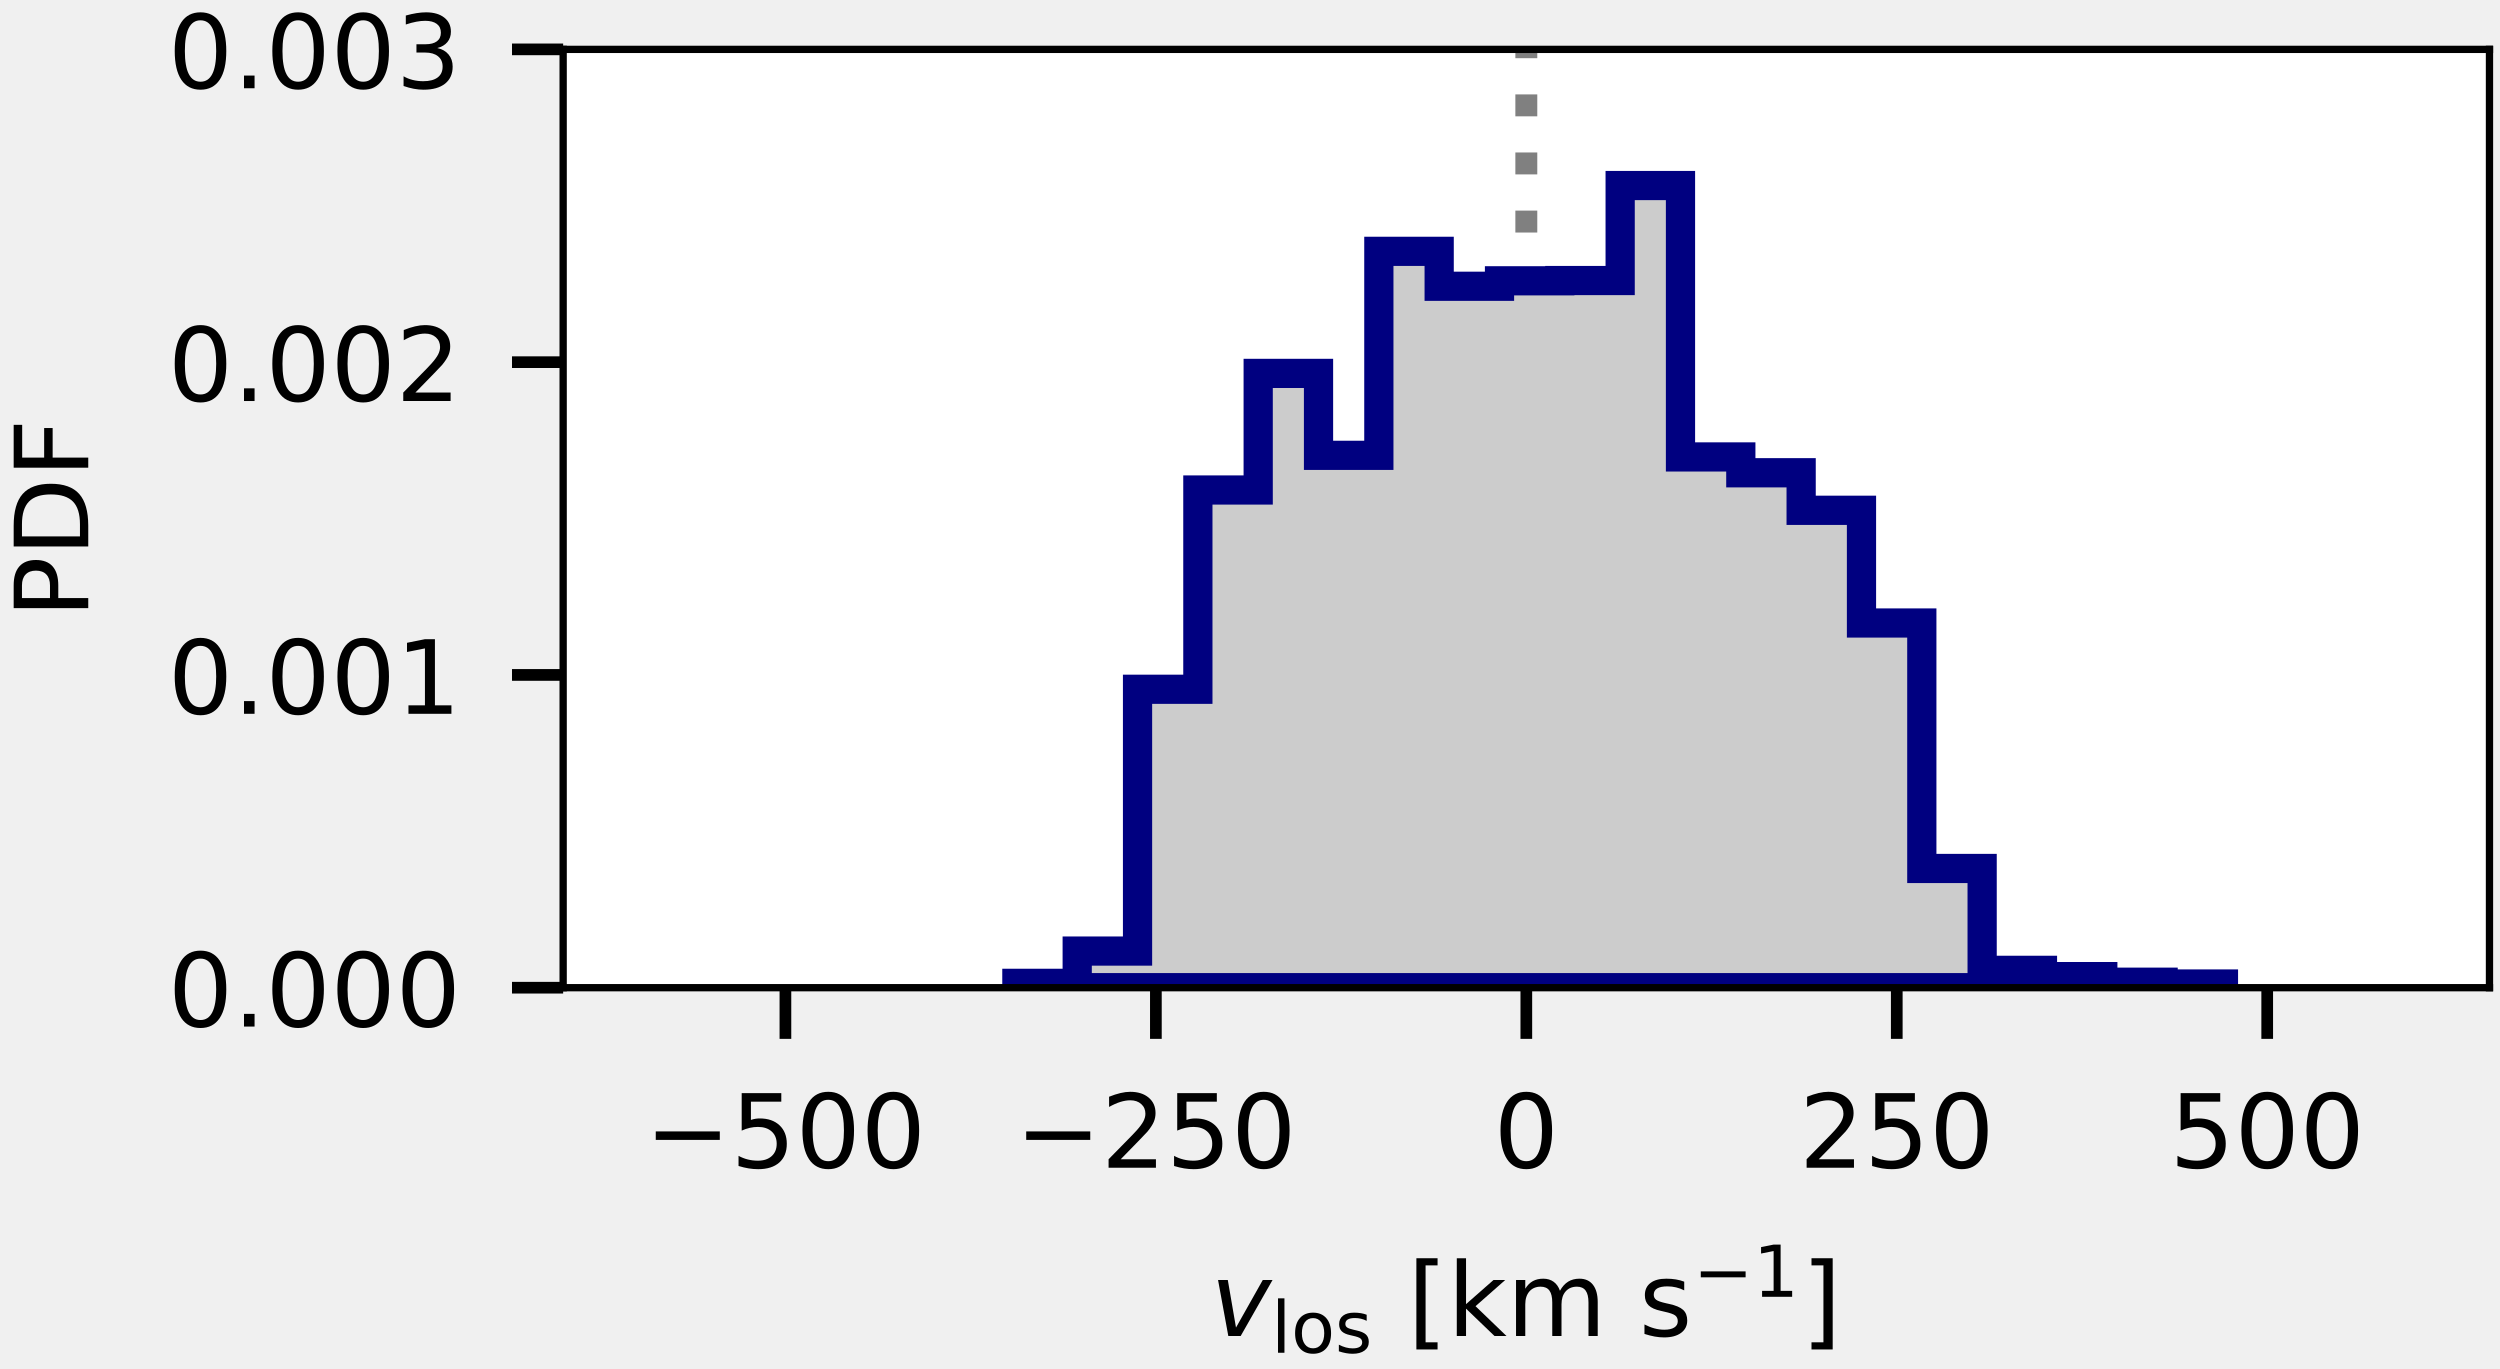
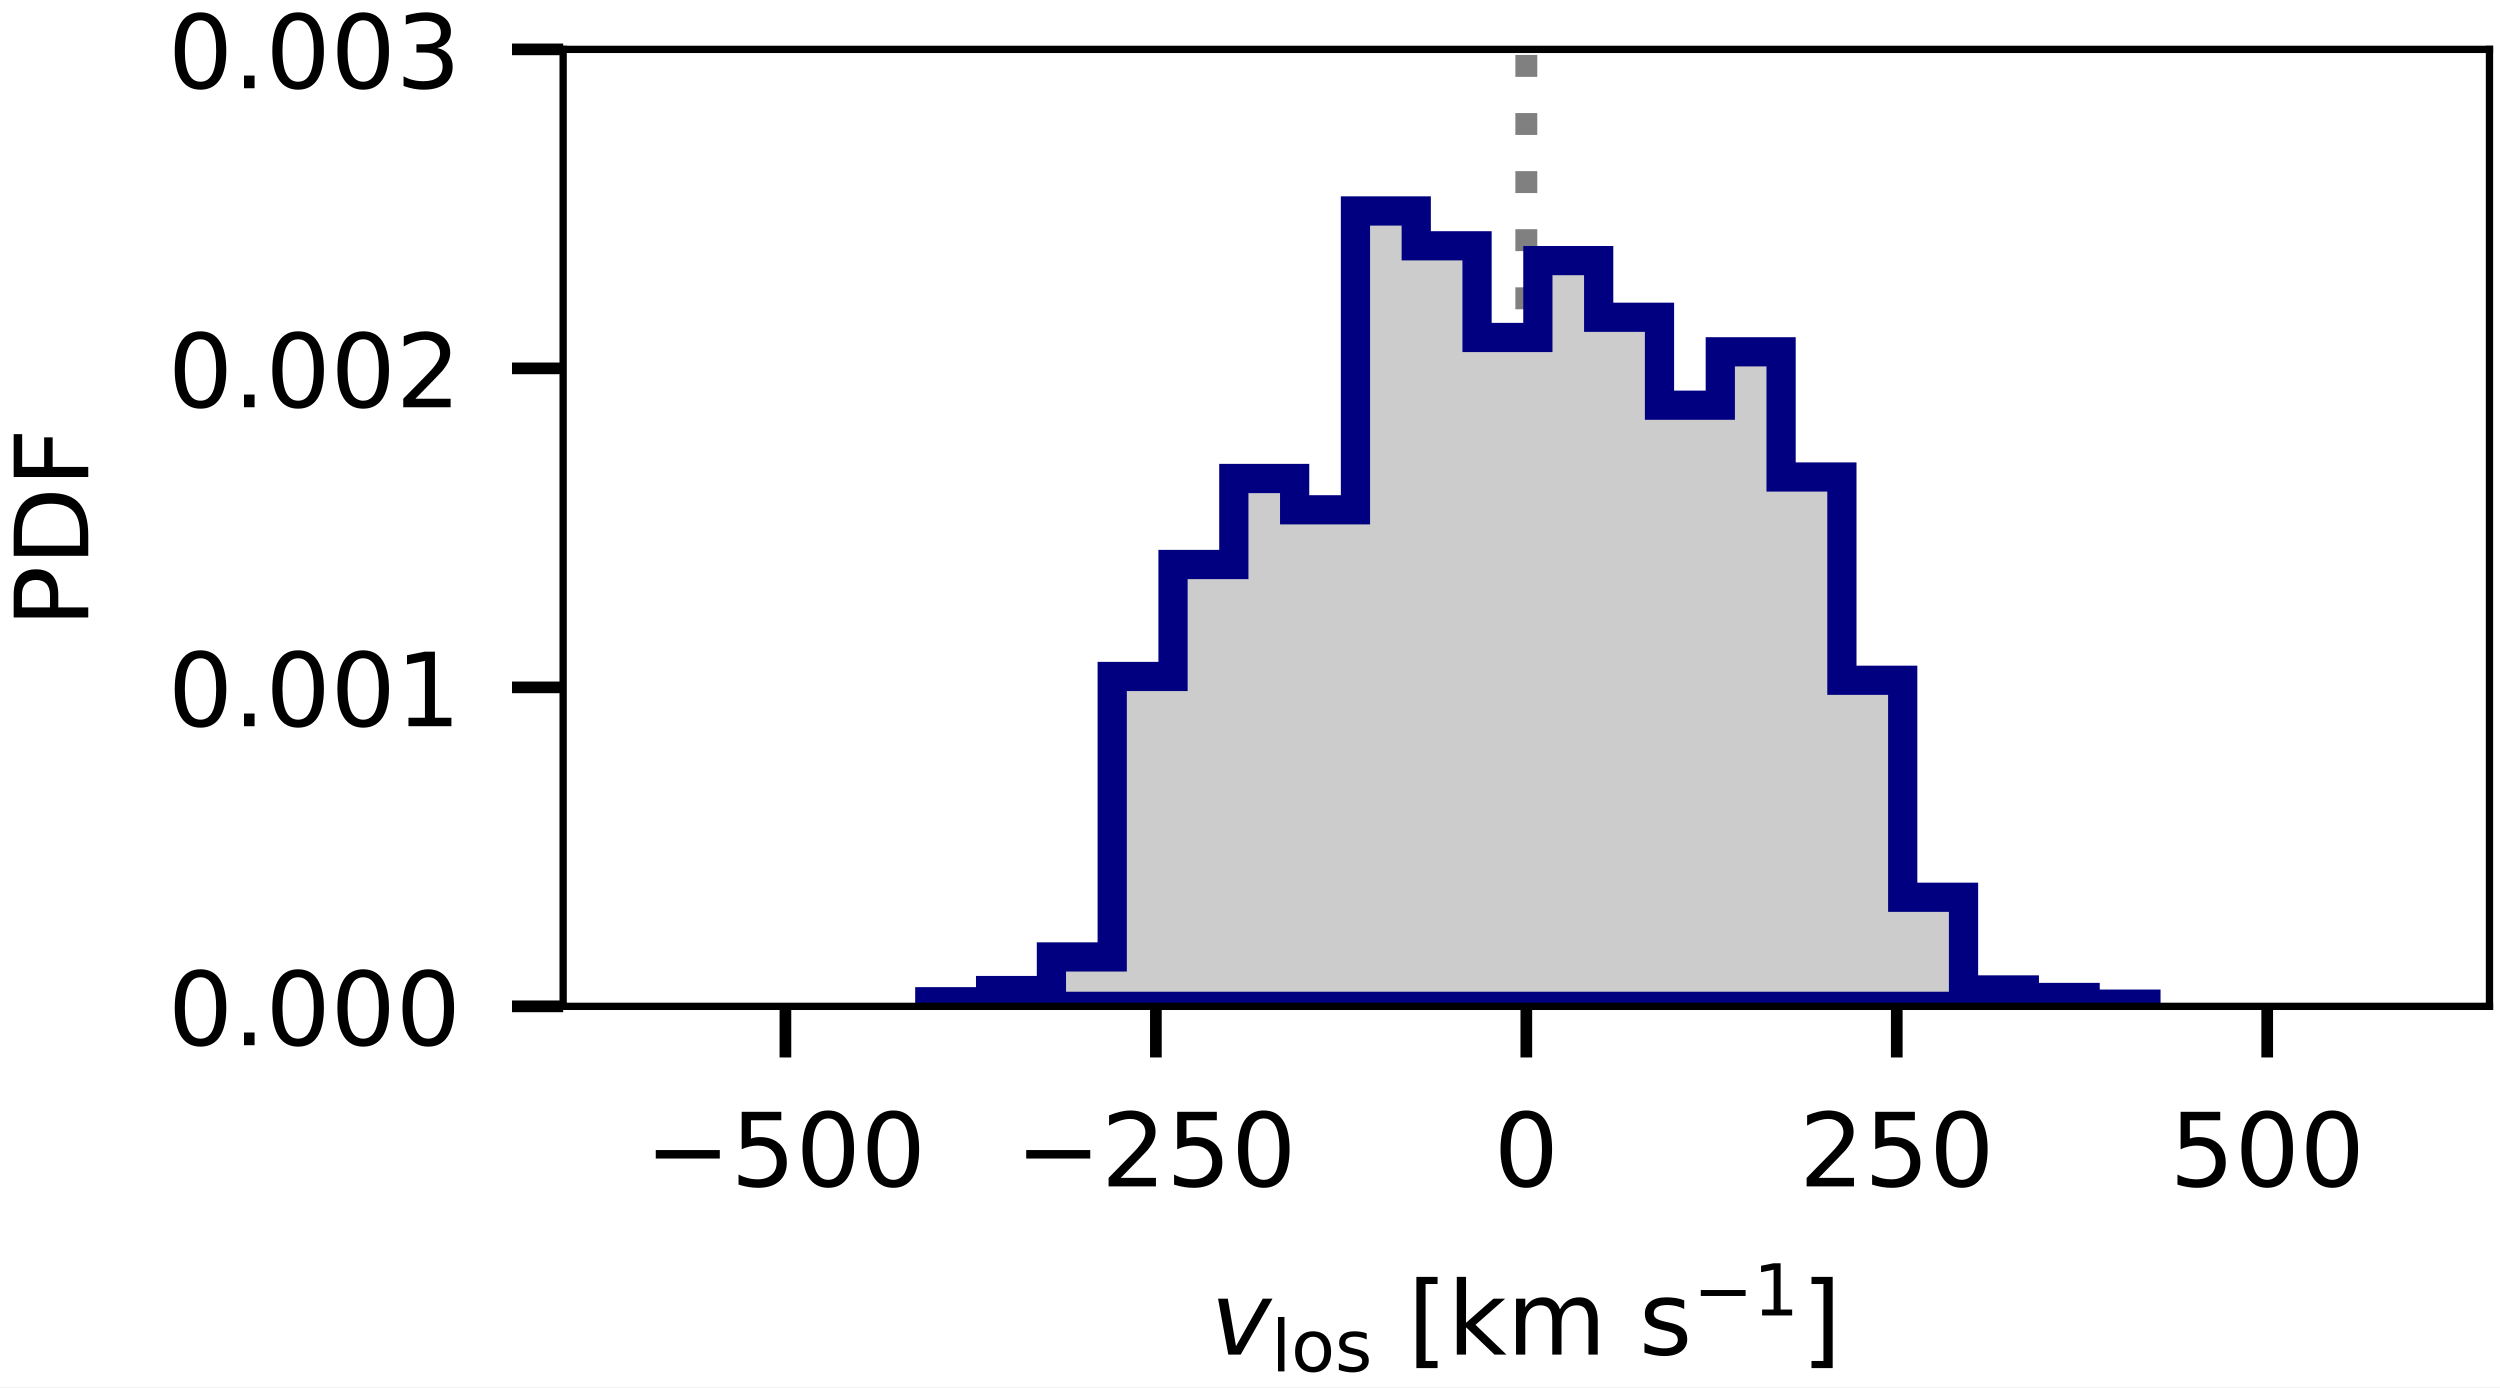
- <svg xmlns="http://www.w3.org/2000/svg" xmlns:xlink="http://www.w3.org/1999/xlink" width="171.065pt" height="93.639pt" viewBox="0 0 171.065 93.639" version="1.1">
+ <svg xmlns="http://www.w3.org/2000/svg" xmlns:xlink="http://www.w3.org/1999/xlink" width="171.065pt" height="94.914pt" viewBox="0 0 171.065 94.914" version="1.1">
  <defs>
    <style type="text/css">*{stroke-linejoin: round; stroke-linecap: butt}</style>
  </defs>
  <g id="figure_1">
    <g id="patch_1">
-       <path d="M 0 93.639  L 171.065 93.639  L 171.065 0  L 0 0  L 0 93.639  z " style="fill: none" />
+       <path d="M 0 94.914  L 171.065 94.914  L 171.065 0  L 0 0  z " style="fill: #ffffff" />
    </g>
    <g id="axes_1">
      <g id="patch_2">
-         <path d="M 38.534 67.584  L 170.345 67.584  L 170.345 3.379  L 38.534 3.379  z " style="fill: #ffffff" />
+         <path d="M 38.534 68.86  L 170.345 68.86  L 170.345 3.379  L 38.534 3.379  z " style="fill: #ffffff" />
      </g>
      <g id="line2d_1">
-         <path d="M 104.44 67.584  L 104.44 3.379  " clip-path="url(#pe6af6bacd9)" style="fill: none; stroke-dasharray: 1.5,2.475; stroke-dashoffset: 0; stroke: #808080; stroke-width: 1.5" />
+         <path d="M 104.44 68.86  L 104.44 3.379  " clip-path="url(#p0a16a72423)" style="fill: none; stroke-dasharray: 1.5,2.475; stroke-dashoffset: 0; stroke: #808080; stroke-width: 1.5" />
      </g>
      <g id="patch_3">
-         <path d="M 69.581 67.584  L 69.581 67.288  L 73.709 67.288  L 73.709 65.079  L 77.837 65.079  L 77.837 47.165  L 81.965 47.165  L 81.965 33.529  L 86.093 33.529  L 86.093 25.551  L 90.221 25.551  L 90.221 31.156  L 94.349 31.156  L 94.349 17.199  L 98.477 17.199  L 98.477 19.588  L 102.605 19.588  L 102.605 19.213  L 106.733 19.213  L 106.733 19.197  L 110.861 19.197  L 110.861 12.695  L 114.989 12.695  L 114.989 31.265  L 119.117 31.265  L 119.117 32.35  L 123.245 32.35  L 123.245 34.918  L 127.374 34.918  L 127.374 42.63  L 131.502 42.63  L 131.502 59.427  L 135.63 59.427  L 135.63 66.398  L 139.758 66.398  L 139.758 66.827  L 143.886 66.827  L 143.886 67.21  L 148.014 67.21  L 148.014 67.334  L 152.142 67.334  L 152.142 67.584  L 148.014 67.584  L 148.014 67.584  L 143.886 67.584  L 143.886 67.584  L 139.758 67.584  L 139.758 67.584  L 135.63 67.584  L 135.63 67.584  L 131.502 67.584  L 131.502 67.584  L 127.374 67.584  L 127.374 67.584  L 123.245 67.584  L 123.245 67.584  L 119.117 67.584  L 119.117 67.584  L 114.989 67.584  L 114.989 67.584  L 110.861 67.584  L 110.861 67.584  L 106.733 67.584  L 106.733 67.584  L 102.605 67.584  L 102.605 67.584  L 98.477 67.584  L 98.477 67.584  L 94.349 67.584  L 94.349 67.584  L 90.221 67.584  L 90.221 67.584  L 86.093 67.584  L 86.093 67.584  L 81.965 67.584  L 81.965 67.584  L 77.837 67.584  L 77.837 67.584  L 73.709 67.584  L 73.709 67.584  z " clip-path="url(#pe6af6bacd9)" style="fill: #cccccc; stroke: #000080; stroke-width: 2; stroke-linejoin: miter" />
+         <path d="M 63.622 68.86  L 63.622 68.544  L 67.783 68.544  L 67.783 67.778  L 71.944 67.778  L 71.944 65.479  L 76.104 65.479  L 76.104 46.287  L 80.265 46.287  L 80.265 38.626  L 84.426 38.626  L 84.426 32.742  L 88.587 32.742  L 88.587 34.883  L 92.748 34.883  L 92.748 14.435  L 96.908 14.435  L 96.908 16.82  L 101.069 16.82  L 101.069 23.091  L 105.23 23.091  L 105.23 17.831  L 109.391 17.831  L 109.391 21.709  L 113.552 21.709  L 113.552 27.727  L 117.713 27.727  L 117.713 24.071  L 121.873 24.071  L 121.873 32.64  L 126.034 32.64  L 126.034 46.548  L 130.195 46.548  L 130.195 61.396  L 134.356 61.396  L 134.356 67.738  L 138.517 67.738  L 138.517 68.252  L 142.677 68.252  L 142.677 68.71  L 146.838 68.71  L 146.838 68.86  L 142.677 68.86  L 142.677 68.86  L 138.517 68.86  L 138.517 68.86  L 134.356 68.86  L 134.356 68.86  L 130.195 68.86  L 130.195 68.86  L 126.034 68.86  L 126.034 68.86  L 121.873 68.86  L 121.873 68.86  L 117.713 68.86  L 117.713 68.86  L 113.552 68.86  L 113.552 68.86  L 109.391 68.86  L 109.391 68.86  L 105.23 68.86  L 105.23 68.86  L 101.069 68.86  L 101.069 68.86  L 96.908 68.86  L 96.908 68.86  L 92.748 68.86  L 92.748 68.86  L 88.587 68.86  L 88.587 68.86  L 84.426 68.86  L 84.426 68.86  L 80.265 68.86  L 80.265 68.86  L 76.104 68.86  L 76.104 68.86  L 71.944 68.86  L 71.944 68.86  L 67.783 68.86  L 67.783 68.86  z " clip-path="url(#p0a16a72423)" style="fill: #cccccc; stroke: #000080; stroke-width: 2; stroke-linejoin: miter" />
      </g>
      <g id="matplotlib.axis_1">
        <g id="xtick_1">
          <g id="line2d_2">
            <defs>
-               <path id="m6cde527da8" d="M 0 0  L 0 3.5  " style="stroke: #000000; stroke-width: 0.8" />
-             </defs>
-             <g>
-               <use xlink:href="#m6cde527da8" x="53.743" y="67.584" style="stroke: #000000; stroke-width: 0.8" />
+               <path id="maca03ad120" d="M 0 0  L 0 3.5  " style="stroke: #000000; stroke-width: 0.8" />
+             </defs>
+             <g>
+               <use xlink:href="#maca03ad120" x="53.743" y="68.86" style="stroke: #000000; stroke-width: 0.8" />
            </g>
          </g>
          <g id="text_1">
-             <g transform="translate(44.12982 79.90308) scale(0.07 -0.07)">
+             <g transform="translate(44.12982 81.17867) scale(0.07 -0.07)">
              <defs>
                <path id="DejaVuSans-2212" d="M 678 2272  L 4684 2272  L 4684 1741  L 678 1741  L 678 2272  z " transform="scale(0.015625)" />
                <path id="DejaVuSans-35" d="M 691 4666  L 3169 4666  L 3169 4134  L 1269 4134  L 1269 2991  Q 1406 3038 1543 3061  Q 1681 3084 1819 3084  Q 2600 3084 3056 2656  Q 3513 2228 3513 1497  Q 3513 744 3044 326  Q 2575 -91 1722 -91  Q 1428 -91 1123 -41  Q 819 9 494 109  L 494 744  Q 775 591 1075 516  Q 1375 441 1709 441  Q 2250 441 2565 725  Q 2881 1009 2881 1497  Q 2881 1984 2565 2268  Q 2250 2553 1709 2553  Q 1456 2553 1204 2497  Q 953 2441 691 2322  L 691 4666  z " transform="scale(0.015625)" />
                <path id="DejaVuSans-30" d="M 2034 4250  Q 1547 4250 1301 3770  Q 1056 3291 1056 2328  Q 1056 1369 1301 889  Q 1547 409 2034 409  Q 2525 409 2770 889  Q 3016 1369 3016 2328  Q 3016 3291 2770 3770  Q 2525 4250 2034 4250  z M 2034 4750  Q 2819 4750 3233 4129  Q 3647 3509 3647 2328  Q 3647 1150 3233 529  Q 2819 -91 2034 -91  Q 1250 -91 836 529  Q 422 1150 422 2328  Q 422 3509 836 4129  Q 1250 4750 2034 4750  z " transform="scale(0.015625)" />
              </defs>
              <use xlink:href="#DejaVuSans-2212" />
              <use xlink:href="#DejaVuSans-35" x="83.789" />
              <use xlink:href="#DejaVuSans-30" x="147.412" />
              <use xlink:href="#DejaVuSans-30" x="211.035" />
            </g>
          </g>
        </g>
        <g id="xtick_2">
          <g id="line2d_3">
            <g>
-               <use xlink:href="#m6cde527da8" x="79.092" y="67.584" style="stroke: #000000; stroke-width: 0.8" />
+               <use xlink:href="#maca03ad120" x="79.092" y="68.86" style="stroke: #000000; stroke-width: 0.8" />
            </g>
          </g>
          <g id="text_2">
-             <g transform="translate(69.4781 79.90308) scale(0.07 -0.07)">
+             <g transform="translate(69.4781 81.17867) scale(0.07 -0.07)">
              <defs>
                <path id="DejaVuSans-32" d="M 1228 531  L 3431 531  L 3431 0  L 469 0  L 469 531  Q 828 903 1448 1529  Q 2069 2156 2228 2338  Q 2531 2678 2651 2914  Q 2772 3150 2772 3378  Q 2772 3750 2511 3984  Q 2250 4219 1831 4219  Q 1534 4219 1204 4116  Q 875 4013 500 3803  L 500 4441  Q 881 4594 1212 4672  Q 1544 4750 1819 4750  Q 2544 4750 2975 4387  Q 3406 4025 3406 3419  Q 3406 3131 3298 2873  Q 3191 2616 2906 2266  Q 2828 2175 2409 1742  Q 1991 1309 1228 531  z " transform="scale(0.015625)" />
              </defs>
              <use xlink:href="#DejaVuSans-2212" />
              <use xlink:href="#DejaVuSans-32" x="83.789" />
              <use xlink:href="#DejaVuSans-35" x="147.412" />
              <use xlink:href="#DejaVuSans-30" x="211.035" />
            </g>
          </g>
        </g>
        <g id="xtick_3">
          <g id="line2d_4">
            <g>
-               <use xlink:href="#m6cde527da8" x="104.44" y="67.584" style="stroke: #000000; stroke-width: 0.8" />
+               <use xlink:href="#maca03ad120" x="104.44" y="68.86" style="stroke: #000000; stroke-width: 0.8" />
            </g>
          </g>
          <g id="text_3">
-             <g transform="translate(102.213 79.90308) scale(0.07 -0.07)">
+             <g transform="translate(102.213 81.17867) scale(0.07 -0.07)">
              <use xlink:href="#DejaVuSans-30" />
            </g>
          </g>
        </g>
        <g id="xtick_4">
          <g id="line2d_5">
            <g>
-               <use xlink:href="#m6cde527da8" x="129.788" y="67.584" style="stroke: #000000; stroke-width: 0.8" />
+               <use xlink:href="#maca03ad120" x="129.788" y="68.86" style="stroke: #000000; stroke-width: 0.8" />
            </g>
          </g>
          <g id="text_4">
-             <g transform="translate(123.1075 79.90308) scale(0.07 -0.07)">
+             <g transform="translate(123.1075 81.17867) scale(0.07 -0.07)">
              <use xlink:href="#DejaVuSans-32" />
              <use xlink:href="#DejaVuSans-35" x="63.623" />
              <use xlink:href="#DejaVuSans-30" x="127.246" />
            </g>
          </g>
        </g>
        <g id="xtick_5">
          <g id="line2d_6">
            <g>
-               <use xlink:href="#m6cde527da8" x="155.136" y="67.584" style="stroke: #000000; stroke-width: 0.8" />
+               <use xlink:href="#maca03ad120" x="155.136" y="68.86" style="stroke: #000000; stroke-width: 0.8" />
            </g>
          </g>
          <g id="text_5">
-             <g transform="translate(148.4558 79.90308) scale(0.07 -0.07)">
+             <g transform="translate(148.4558 81.17867) scale(0.07 -0.07)">
              <use xlink:href="#DejaVuSans-35" />
              <use xlink:href="#DejaVuSans-30" x="63.623" />
              <use xlink:href="#DejaVuSans-30" x="127.246" />
            </g>
          </g>
        </g>
        <g id="text_6">
-           <g transform="translate(82.84489 91.46308) scale(0.07 -0.07)">
+           <g transform="translate(82.84489 92.73867) scale(0.07 -0.07)">
            <defs>
              <path id="DejaVuSans-Oblique-76" d="M 459 3500  L 1069 3500  L 1581 525  L 3256 3500  L 3866 3500  L 1875 0  L 1100 0  L 459 3500  z " transform="scale(0.015625)" />
              <path id="DejaVuSans-6c" d="M 603 4863  L 1178 4863  L 1178 0  L 603 0  L 603 4863  z " transform="scale(0.015625)" />
              <path id="DejaVuSans-6f" d="M 1959 3097  Q 1497 3097 1228 2736  Q 959 2375 959 1747  Q 959 1119 1226 758  Q 1494 397 1959 397  Q 2419 397 2687 759  Q 2956 1122 2956 1747  Q 2956 2369 2687 2733  Q 2419 3097 1959 3097  z M 1959 3584  Q 2709 3584 3137 3096  Q 3566 2609 3566 1747  Q 3566 888 3137 398  Q 2709 -91 1959 -91  Q 1206 -91 779 398  Q 353 888 353 1747  Q 353 2609 779 3096  Q 1206 3584 1959 3584  z " transform="scale(0.015625)" />
              <path id="DejaVuSans-73" d="M 2834 3397  L 2834 2853  Q 2591 2978 2328 3040  Q 2066 3103 1784 3103  Q 1356 3103 1142 2972  Q 928 2841 928 2578  Q 928 2378 1081 2264  Q 1234 2150 1697 2047  L 1894 2003  Q 2506 1872 2764 1633  Q 3022 1394 3022 966  Q 3022 478 2636 193  Q 2250 -91 1575 -91  Q 1294 -91 989 -36  Q 684 19 347 128  L 347 722  Q 666 556 975 473  Q 1284 391 1588 391  Q 1994 391 2212 530  Q 2431 669 2431 922  Q 2431 1156 2273 1281  Q 2116 1406 1581 1522  L 1381 1569  Q 847 1681 609 1914  Q 372 2147 372 2553  Q 372 3047 722 3315  Q 1072 3584 1716 3584  Q 2034 3584 2315 3537  Q 2597 3491 2834 3397  z " transform="scale(0.015625)" />
              <path id="DejaVuSans-20" transform="scale(0.015625)" />
              <path id="DejaVuSans-5b" d="M 550 4863  L 1875 4863  L 1875 4416  L 1125 4416  L 1125 -397  L 1875 -397  L 1875 -844  L 550 -844  L 550 4863  z " transform="scale(0.015625)" />
              <path id="DejaVuSans-6b" d="M 581 4863  L 1159 4863  L 1159 1991  L 2875 3500  L 3609 3500  L 1753 1863  L 3688 0  L 2938 0  L 1159 1709  L 1159 0  L 581 0  L 581 4863  z " transform="scale(0.015625)" />
              <path id="DejaVuSans-6d" d="M 3328 2828  Q 3544 3216 3844 3400  Q 4144 3584 4550 3584  Q 5097 3584 5394 3201  Q 5691 2819 5691 2113  L 5691 0  L 5113 0  L 5113 2094  Q 5113 2597 4934 2840  Q 4756 3084 4391 3084  Q 3944 3084 3684 2787  Q 3425 2491 3425 1978  L 3425 0  L 2847 0  L 2847 2094  Q 2847 2600 2669 2842  Q 2491 3084 2119 3084  Q 1678 3084 1418 2786  Q 1159 2488 1159 1978  L 1159 0  L 581 0  L 581 3500  L 1159 3500  L 1159 2956  Q 1356 3278 1631 3431  Q 1906 3584 2284 3584  Q 2666 3584 2933 3390  Q 3200 3197 3328 2828  z " transform="scale(0.015625)" />
              <path id="DejaVuSans-31" d="M 794 531  L 1825 531  L 1825 4091  L 703 3866  L 703 4441  L 1819 4666  L 2450 4666  L 2450 531  L 3481 531  L 3481 0  L 794 0  L 794 531  z " transform="scale(0.015625)" />
              <path id="DejaVuSans-5d" d="M 1947 4863  L 1947 -844  L 622 -844  L 622 -397  L 1369 -397  L 1369 4416  L 622 4416  L 622 4863  L 1947 4863  z " transform="scale(0.015625)" />
            </defs>
            <use xlink:href="#DejaVuSans-Oblique-76" transform="translate(0 0.684375)" />
            <use xlink:href="#DejaVuSans-6c" transform="translate(59.17969 -15.72188) scale(0.7)" />
            <use xlink:href="#DejaVuSans-6f" transform="translate(78.62793 -15.72188) scale(0.7)" />
            <use xlink:href="#DejaVuSans-73" transform="translate(121.4551 -15.72188) scale(0.7)" />
            <use xlink:href="#DejaVuSans-20" transform="translate(160.6592 0.684375)" />
            <use xlink:href="#DejaVuSans-5b" transform="translate(192.4463 0.684375)" />
            <use xlink:href="#DejaVuSans-6b" transform="translate(231.46 0.684375)" />
            <use xlink:href="#DejaVuSans-6d" transform="translate(289.3701 0.684375)" />
            <use xlink:href="#DejaVuSans-20" transform="translate(386.7822 0.684375)" />
            <use xlink:href="#DejaVuSans-73" transform="translate(418.5693 0.684375)" />
            <use xlink:href="#DejaVuSans-2212" transform="translate(471.626 38.96563) scale(0.7)" />
            <use xlink:href="#DejaVuSans-31" transform="translate(530.2783 38.96563) scale(0.7)" />
            <use xlink:href="#DejaVuSans-5d" transform="translate(577.5488 0.684375)" />
          </g>
        </g>
      </g>
      <g id="matplotlib.axis_2">
        <g id="ytick_1">
          <g id="line2d_7">
            <defs>
-               <path id="m468bee1d86" d="M 0 0  L -3.5 0  " style="stroke: #000000; stroke-width: 0.8" />
-             </defs>
-             <g>
-               <use xlink:href="#m468bee1d86" x="38.534" y="67.584" style="stroke: #000000; stroke-width: 0.8" />
+               <path id="m1821029209" d="M 0 0  L -3.5 0  " style="stroke: #000000; stroke-width: 0.8" />
+             </defs>
+             <g>
+               <use xlink:href="#m1821029209" x="38.534" y="68.86" style="stroke: #000000; stroke-width: 0.8" />
            </g>
          </g>
          <g id="text_7">
-             <g transform="translate(11.49469 70.24363) scale(0.07 -0.07)">
+             <g transform="translate(11.49469 71.51922) scale(0.07 -0.07)">
              <defs>
                <path id="DejaVuSans-2e" d="M 684 794  L 1344 794  L 1344 0  L 684 0  L 684 794  z " transform="scale(0.015625)" />
              </defs>
              <use xlink:href="#DejaVuSans-30" />
              <use xlink:href="#DejaVuSans-2e" x="63.623" />
              <use xlink:href="#DejaVuSans-30" x="95.41" />
              <use xlink:href="#DejaVuSans-30" x="159.033" />
              <use xlink:href="#DejaVuSans-30" x="222.656" />
            </g>
          </g>
        </g>
        <g id="ytick_2">
          <g id="line2d_8">
            <g>
-               <use xlink:href="#m468bee1d86" x="38.534" y="46.183" style="stroke: #000000; stroke-width: 0.8" />
+               <use xlink:href="#m1821029209" x="38.534" y="47.033" style="stroke: #000000; stroke-width: 0.8" />
            </g>
          </g>
          <g id="text_8">
-             <g transform="translate(11.49469 48.84206) scale(0.07 -0.07)">
+             <g transform="translate(11.49469 49.69245) scale(0.07 -0.07)">
              <use xlink:href="#DejaVuSans-30" />
              <use xlink:href="#DejaVuSans-2e" x="63.623" />
              <use xlink:href="#DejaVuSans-30" x="95.41" />
              <use xlink:href="#DejaVuSans-30" x="159.033" />
              <use xlink:href="#DejaVuSans-31" x="222.656" />
            </g>
          </g>
        </g>
        <g id="ytick_3">
          <g id="line2d_9">
            <g>
-               <use xlink:href="#m468bee1d86" x="38.534" y="24.781" style="stroke: #000000; stroke-width: 0.8" />
+               <use xlink:href="#m1821029209" x="38.534" y="25.206" style="stroke: #000000; stroke-width: 0.8" />
            </g>
          </g>
          <g id="text_9">
-             <g transform="translate(11.49469 27.44048) scale(0.07 -0.07)">
+             <g transform="translate(11.49469 27.86568) scale(0.07 -0.07)">
              <use xlink:href="#DejaVuSans-30" />
              <use xlink:href="#DejaVuSans-2e" x="63.623" />
              <use xlink:href="#DejaVuSans-30" x="95.41" />
              <use xlink:href="#DejaVuSans-30" x="159.033" />
              <use xlink:href="#DejaVuSans-32" x="222.656" />
            </g>
          </g>
        </g>
        <g id="ytick_4">
          <g id="line2d_10">
            <g>
-               <use xlink:href="#m468bee1d86" x="38.534" y="3.379" style="stroke: #000000; stroke-width: 0.8" />
+               <use xlink:href="#m1821029209" x="38.534" y="3.379" style="stroke: #000000; stroke-width: 0.8" />
            </g>
          </g>
          <g id="text_10">
            <g transform="translate(11.49469 6.038906) scale(0.07 -0.07)">
              <defs>
                <path id="DejaVuSans-33" d="M 2597 2516  Q 3050 2419 3304 2112  Q 3559 1806 3559 1356  Q 3559 666 3084 287  Q 2609 -91 1734 -91  Q 1441 -91 1130 -33  Q 819 25 488 141  L 488 750  Q 750 597 1062 519  Q 1375 441 1716 441  Q 2309 441 2620 675  Q 2931 909 2931 1356  Q 2931 1769 2642 2001  Q 2353 2234 1838 2234  L 1294 2234  L 1294 2753  L 1863 2753  Q 2328 2753 2575 2939  Q 2822 3125 2822 3475  Q 2822 3834 2567 4026  Q 2313 4219 1838 4219  Q 1578 4219 1281 4162  Q 984 4106 628 3988  L 628 4550  Q 988 4650 1302 4700  Q 1616 4750 1894 4750  Q 2613 4750 3031 4423  Q 3450 4097 3450 3541  Q 3450 3153 3228 2886  Q 3006 2619 2597 2516  z " transform="scale(0.015625)" />
              </defs>
              <use xlink:href="#DejaVuSans-30" />
              <use xlink:href="#DejaVuSans-2e" x="63.623" />
              <use xlink:href="#DejaVuSans-30" x="95.41" />
              <use xlink:href="#DejaVuSans-30" x="159.033" />
              <use xlink:href="#DejaVuSans-33" x="222.656" />
            </g>
          </g>
        </g>
        <g id="text_11">
-           <g transform="translate(6.038906 42.30025) rotate(-90) scale(0.07 -0.07)">
+           <g transform="translate(6.038906 42.93805) rotate(-90) scale(0.07 -0.07)">
            <defs>
              <path id="DejaVuSans-50" d="M 1259 4147  L 1259 2394  L 2053 2394  Q 2494 2394 2734 2622  Q 2975 2850 2975 3272  Q 2975 3691 2734 3919  Q 2494 4147 2053 4147  L 1259 4147  z M 628 4666  L 2053 4666  Q 2838 4666 3239 4311  Q 3641 3956 3641 3272  Q 3641 2581 3239 2228  Q 2838 1875 2053 1875  L 1259 1875  L 1259 0  L 628 0  L 628 4666  z " transform="scale(0.015625)" />
              <path id="DejaVuSans-44" d="M 1259 4147  L 1259 519  L 2022 519  Q 2988 519 3436 956  Q 3884 1394 3884 2338  Q 3884 3275 3436 3711  Q 2988 4147 2022 4147  L 1259 4147  z M 628 4666  L 1925 4666  Q 3281 4666 3915 4102  Q 4550 3538 4550 2338  Q 4550 1131 3912 565  Q 3275 0 1925 0  L 628 0  L 628 4666  z " transform="scale(0.015625)" />
              <path id="DejaVuSans-46" d="M 628 4666  L 3309 4666  L 3309 4134  L 1259 4134  L 1259 2759  L 3109 2759  L 3109 2228  L 1259 2228  L 1259 0  L 628 0  L 628 4666  z " transform="scale(0.015625)" />
            </defs>
            <use xlink:href="#DejaVuSans-50" />
            <use xlink:href="#DejaVuSans-44" x="60.303" />
            <use xlink:href="#DejaVuSans-46" x="137.305" />
          </g>
        </g>
      </g>
      <g id="patch_4">
-         <path d="M 38.534 67.584  L 38.534 3.379  " style="fill: none; stroke: #000000; stroke-width: 0.5; stroke-linejoin: miter; stroke-linecap: square" />
+         <path d="M 38.534 68.86  L 38.534 3.379  " style="fill: none; stroke: #000000; stroke-width: 0.5; stroke-linejoin: miter; stroke-linecap: square" />
      </g>
      <g id="patch_5">
-         <path d="M 170.345 67.584  L 170.345 3.379  " style="fill: none; stroke: #000000; stroke-width: 0.5; stroke-linejoin: miter; stroke-linecap: square" />
+         <path d="M 170.345 68.86  L 170.345 3.379  " style="fill: none; stroke: #000000; stroke-width: 0.5; stroke-linejoin: miter; stroke-linecap: square" />
      </g>
      <g id="patch_6">
-         <path d="M 38.534 67.584  L 170.345 67.584  " style="fill: none; stroke: #000000; stroke-width: 0.5; stroke-linejoin: miter; stroke-linecap: square" />
+         <path d="M 38.534 68.86  L 170.345 68.86  " style="fill: none; stroke: #000000; stroke-width: 0.5; stroke-linejoin: miter; stroke-linecap: square" />
      </g>
      <g id="patch_7">
        <path d="M 38.534 3.379  L 170.345 3.379  " style="fill: none; stroke: #000000; stroke-width: 0.5; stroke-linejoin: miter; stroke-linecap: square" />
      </g>
    </g>
  </g>
  <defs>
-     <clipPath id="pe6af6bacd9">
-       <rect x="38.534" y="3.379" width="131.811" height="64.205" />
+     <clipPath id="p0a16a72423">
+       <rect x="38.534" y="3.379" width="131.811" height="65.48" />
    </clipPath>
  </defs>
</svg>
